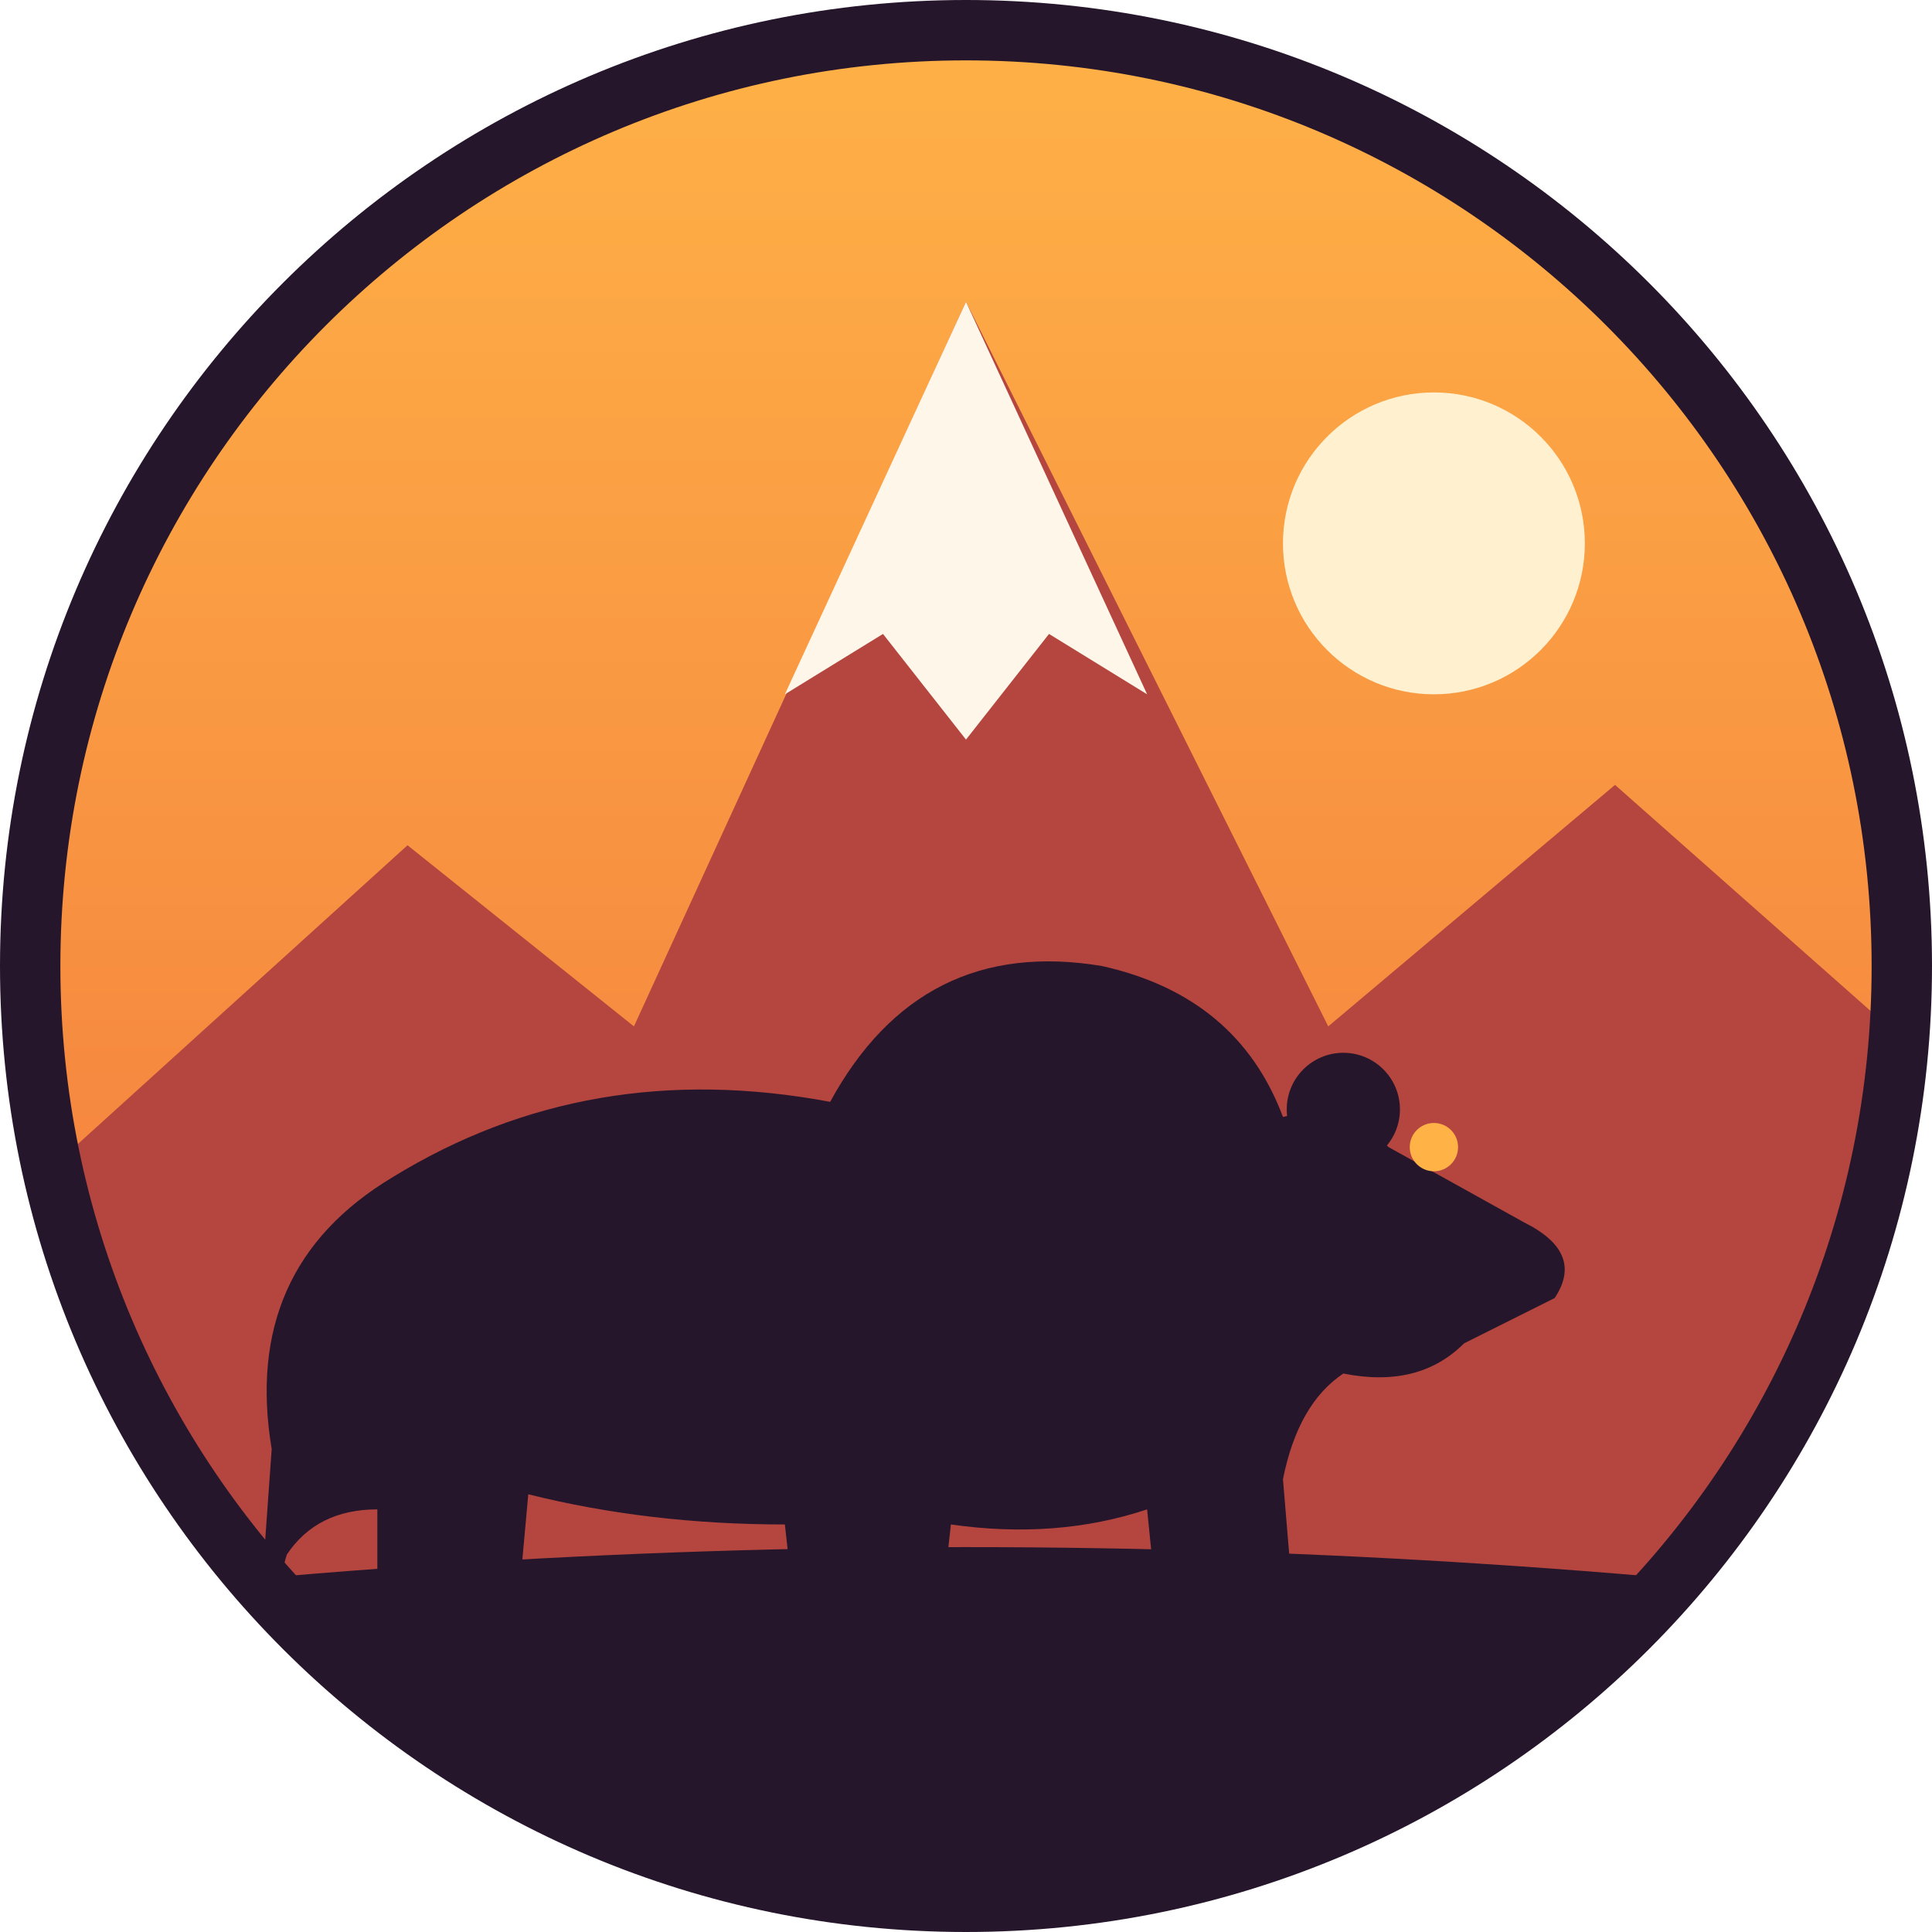
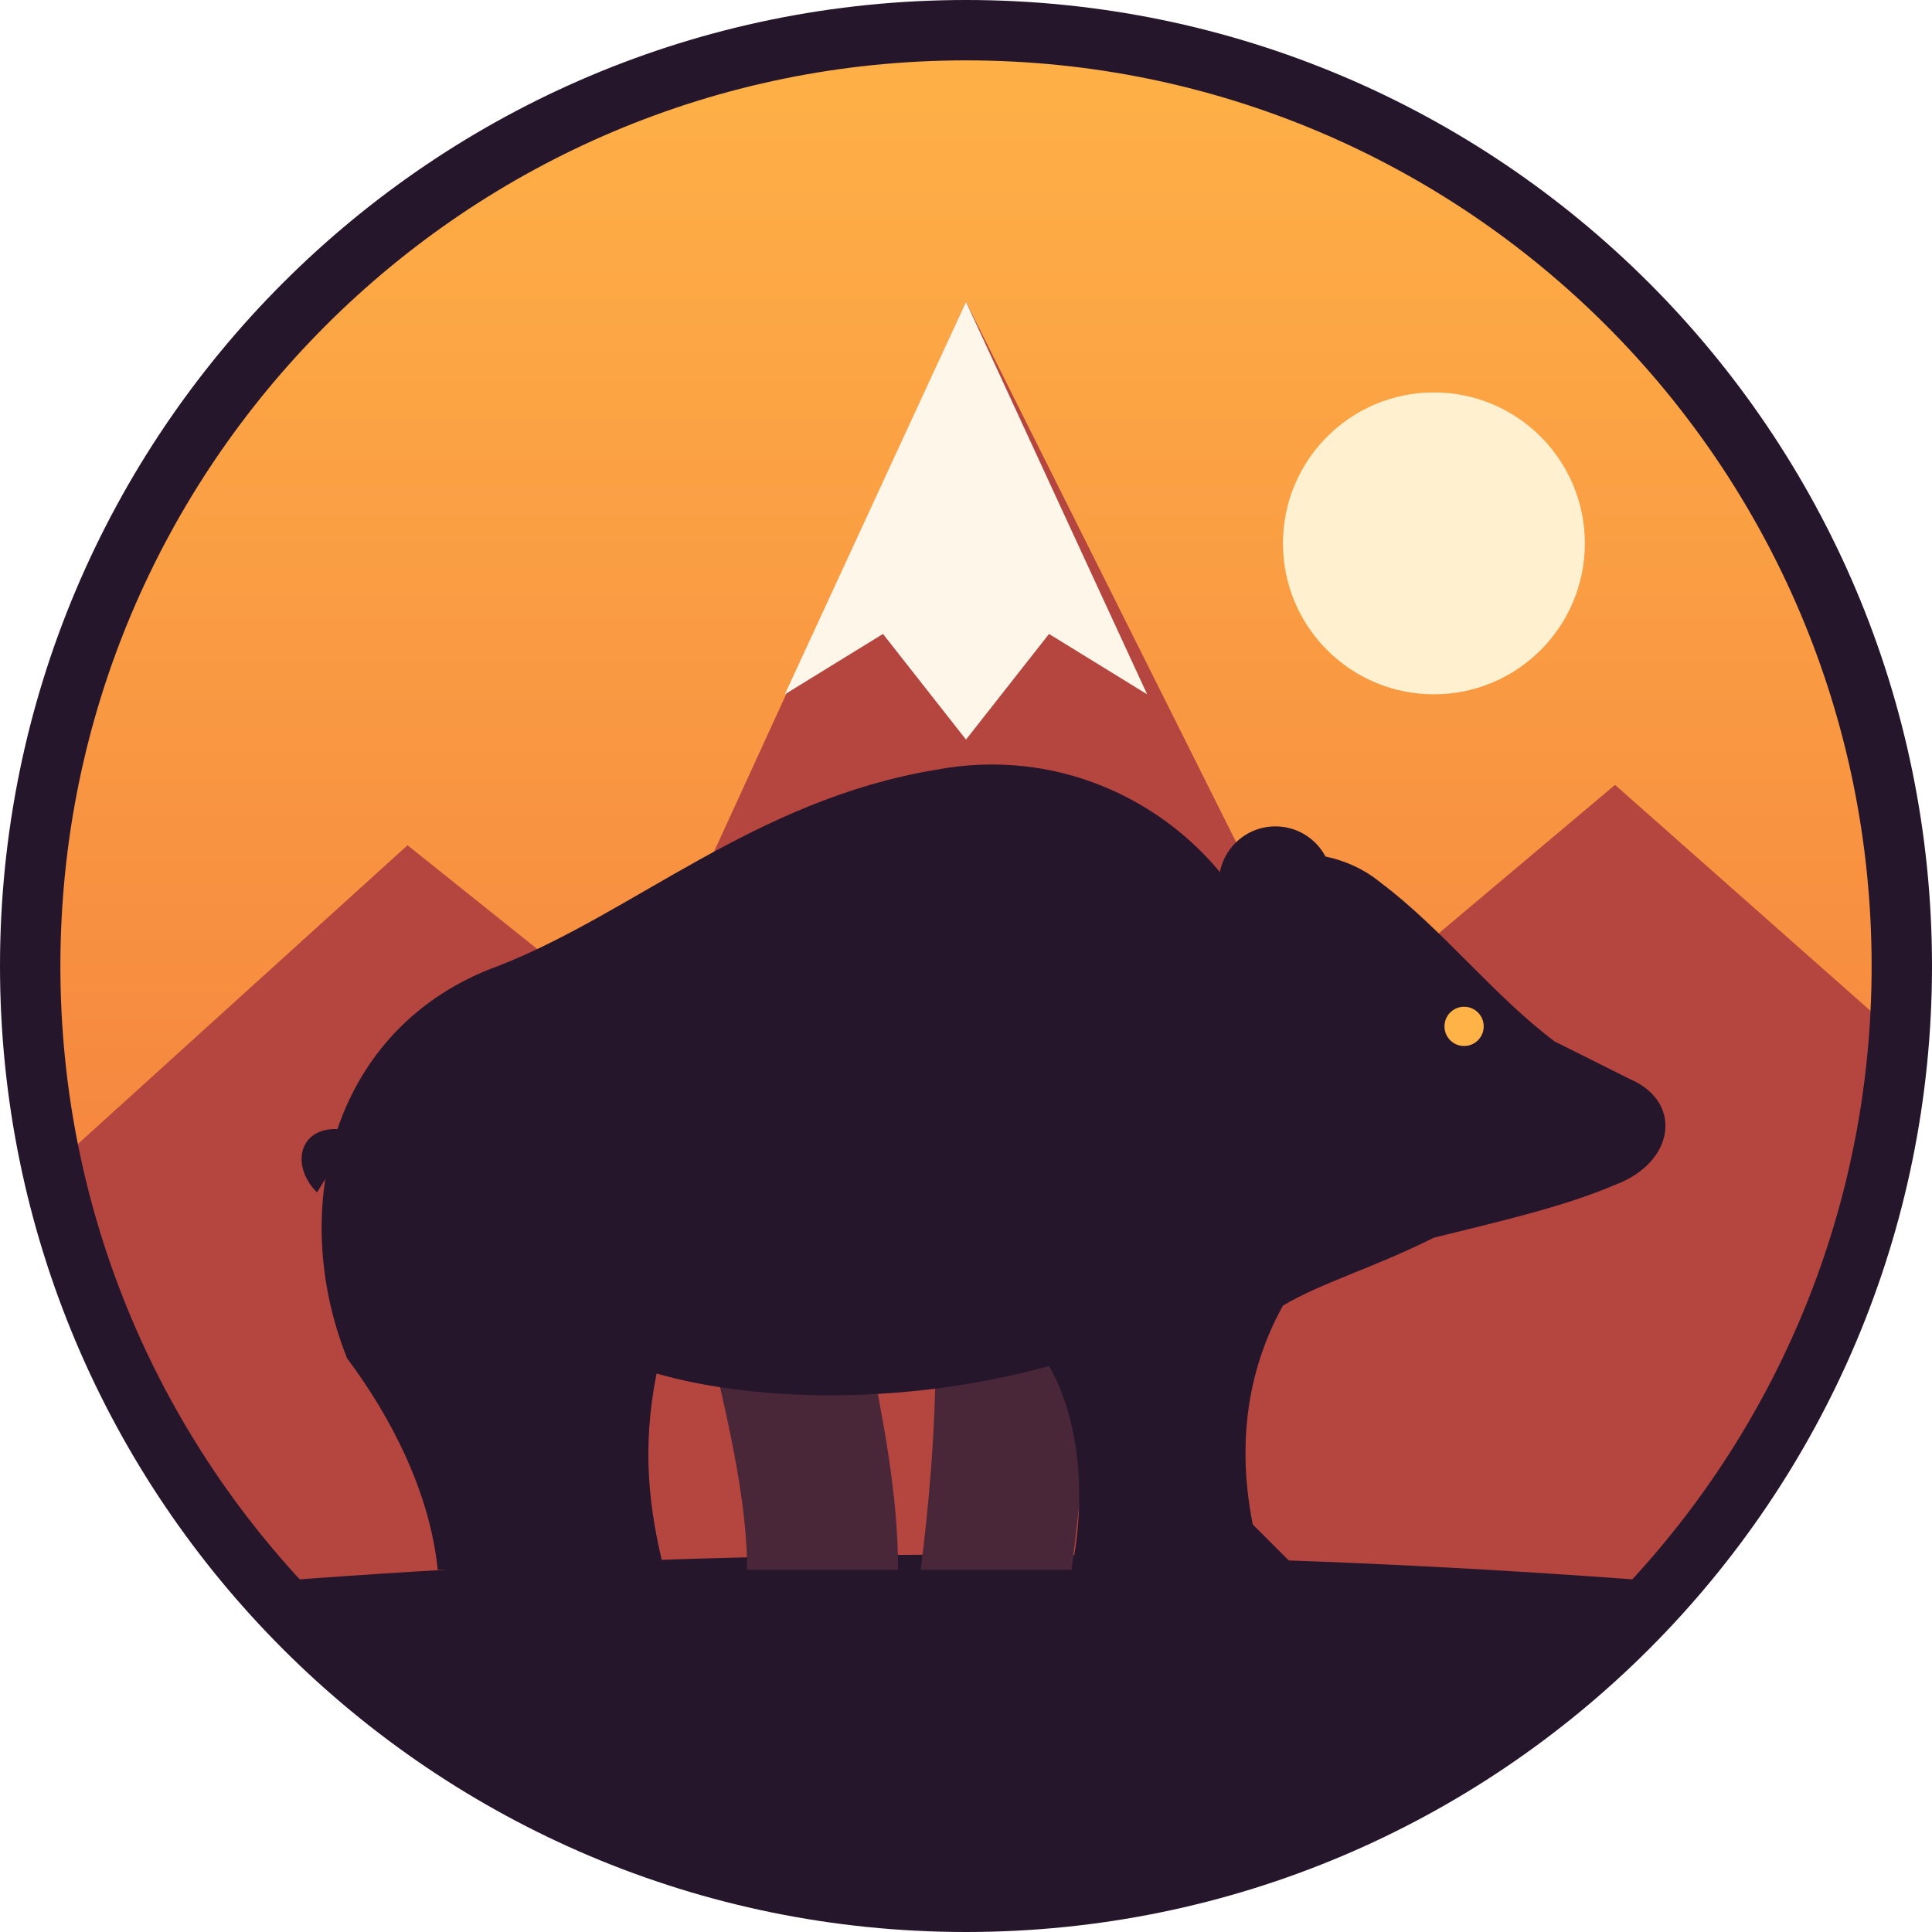
<svg xmlns="http://www.w3.org/2000/svg" viewBox="0 0 256 256">
  <defs>
    <linearGradient id="sky" x1="0" y1="0" x2="0" y2="1">
      <stop offset="0" stop-color="#ffb347" />
      <stop offset="1" stop-color="#ef6a3a" />
    </linearGradient>
    <clipPath id="badge">
      <circle cx="128" cy="128" r="124" />
    </clipPath>
  </defs>
  <g clip-path="url(#badge)">
    <rect width="256" height="256" fill="url(#sky)" />
    <circle cx="190" cy="72" r="20" fill="#fff1cf" />
    <path d="M-10 170 L54 112 L84 136 L128 40 L176 136 L214 104 L266 150 L266 266 L-10 266 Z" fill="#b5463f" />
    <path d="M128 40 L152 92 L139 84 L128 98 L117 84 L104 92 Z" fill="#fff6ea" />
-     <path d="M-10 214 Q128 196 266 214 L266 266 L-10 266 Z" fill="#26162b" />
-     <g fill="#26162b" transform="translate(-6 6)">
-       <path d="         M40 214 L42 186         Q38 162 58 150         Q84 134 116 140         Q128 118 152 122         Q170 126 176 142         Q184 140 190 146         L208 156         Q216 160 212 166         L200 172         Q194 178 184 176         Q178 180 176 190         L178 214 L160 214 L158 194         Q146 198 132 196         L130 214 L112 214 L110 196         Q92 196 76 192         L74 214 L56 214 L56 194         Q48 194 44 200 Z" />
-       <circle cx="184" cy="141" r="7.5" />
+     <path d="M-10 214 Q128 198 266 214 L266 266 L-10 266 Z" fill="#26162b" />
+     <g fill="#4a2639">
+       <path d="M94 178 C97 190 99 200 99 208 L119 208 C119 198 117 188 115 178 Z" />
+       <path d="M124 178 C124 190 123 200 122 208 L142 208 C143 200 144 190 145 178 Z" />
    </g>
-     <circle cx="190" cy="152" r="3.2" fill="#ffb347" />
+     <path fill="#26162b" d="       M46 180       C38 160 44 136 66 128       C84 121 100 106 124 102       C140 99 154 106 162 116       C168 112 177 112 183 117       C191 123 198 132 206 138       L216 143       C223 146 222 154 214 157       C207 160 198 162 190 164       C182 168 175 170 170 173       C165 182 164 192 166 202       L172 208 L142 208       C144 198 143 188 139 181       C121 186 101 186 87 182       C85 192 86 200 88 208       L58 208       C57 198 52 188 46 180 Z" />
+     <circle cx="169" cy="117" r="7.5" fill="#26162b" />
+     <path d="M47 150 C40 148 38 154 42 158 Z" fill="#26162b" />
+     <circle cx="194" cy="136" r="2.6" fill="#ffb347" />
  </g>
  <circle cx="128" cy="128" r="124" fill="none" stroke="#26162b" stroke-width="8" />
</svg>
